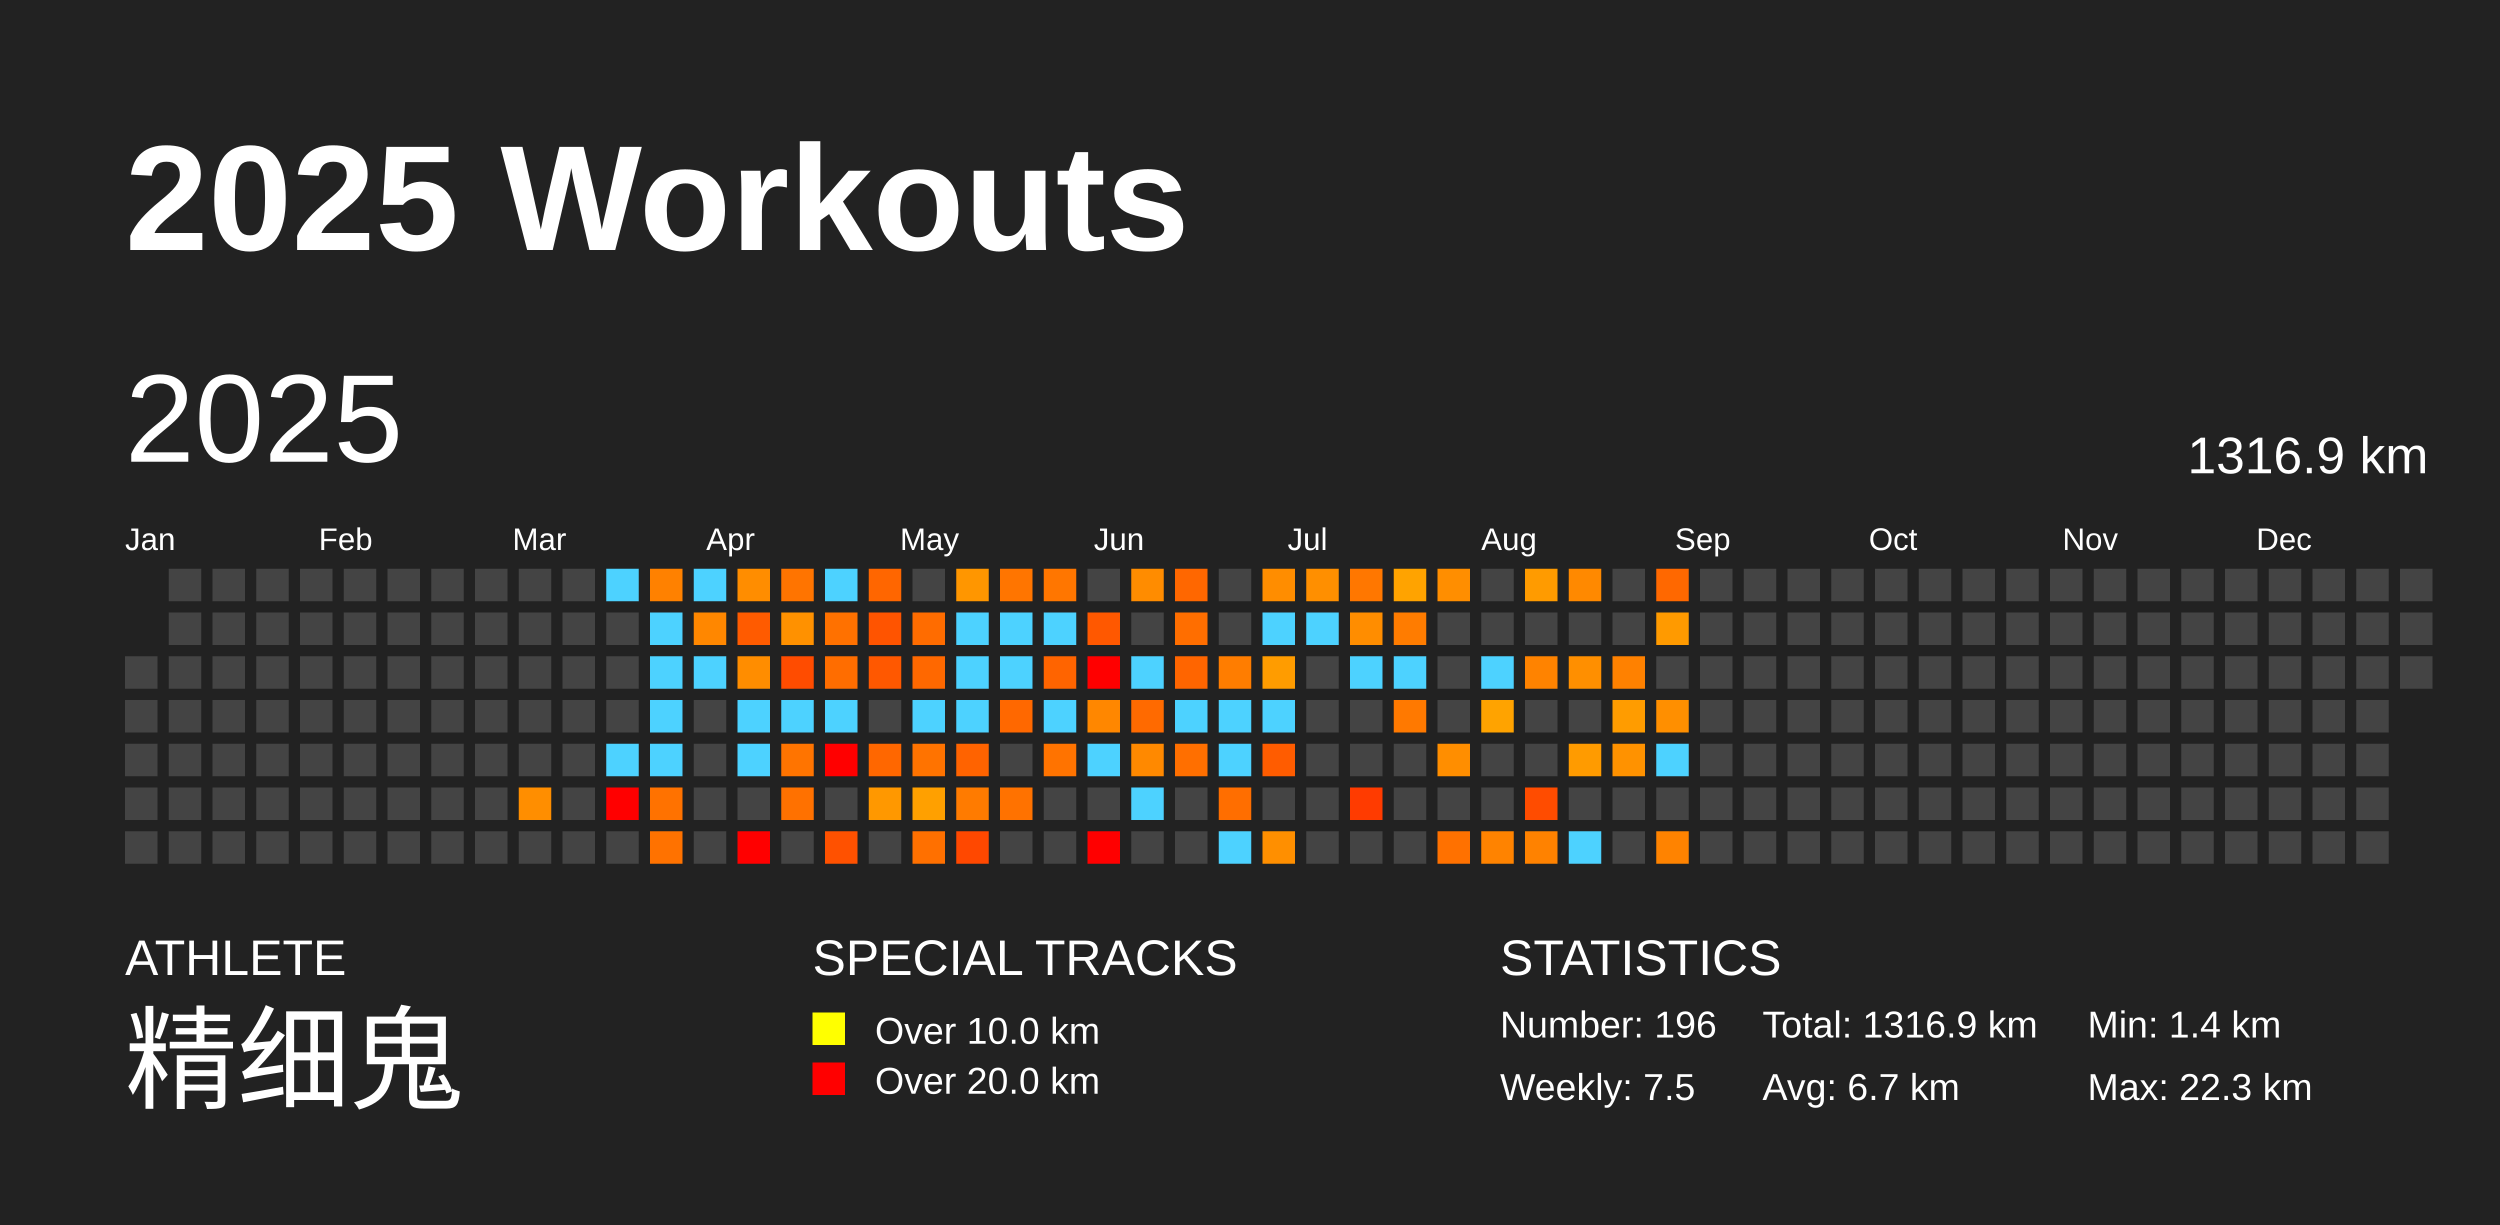
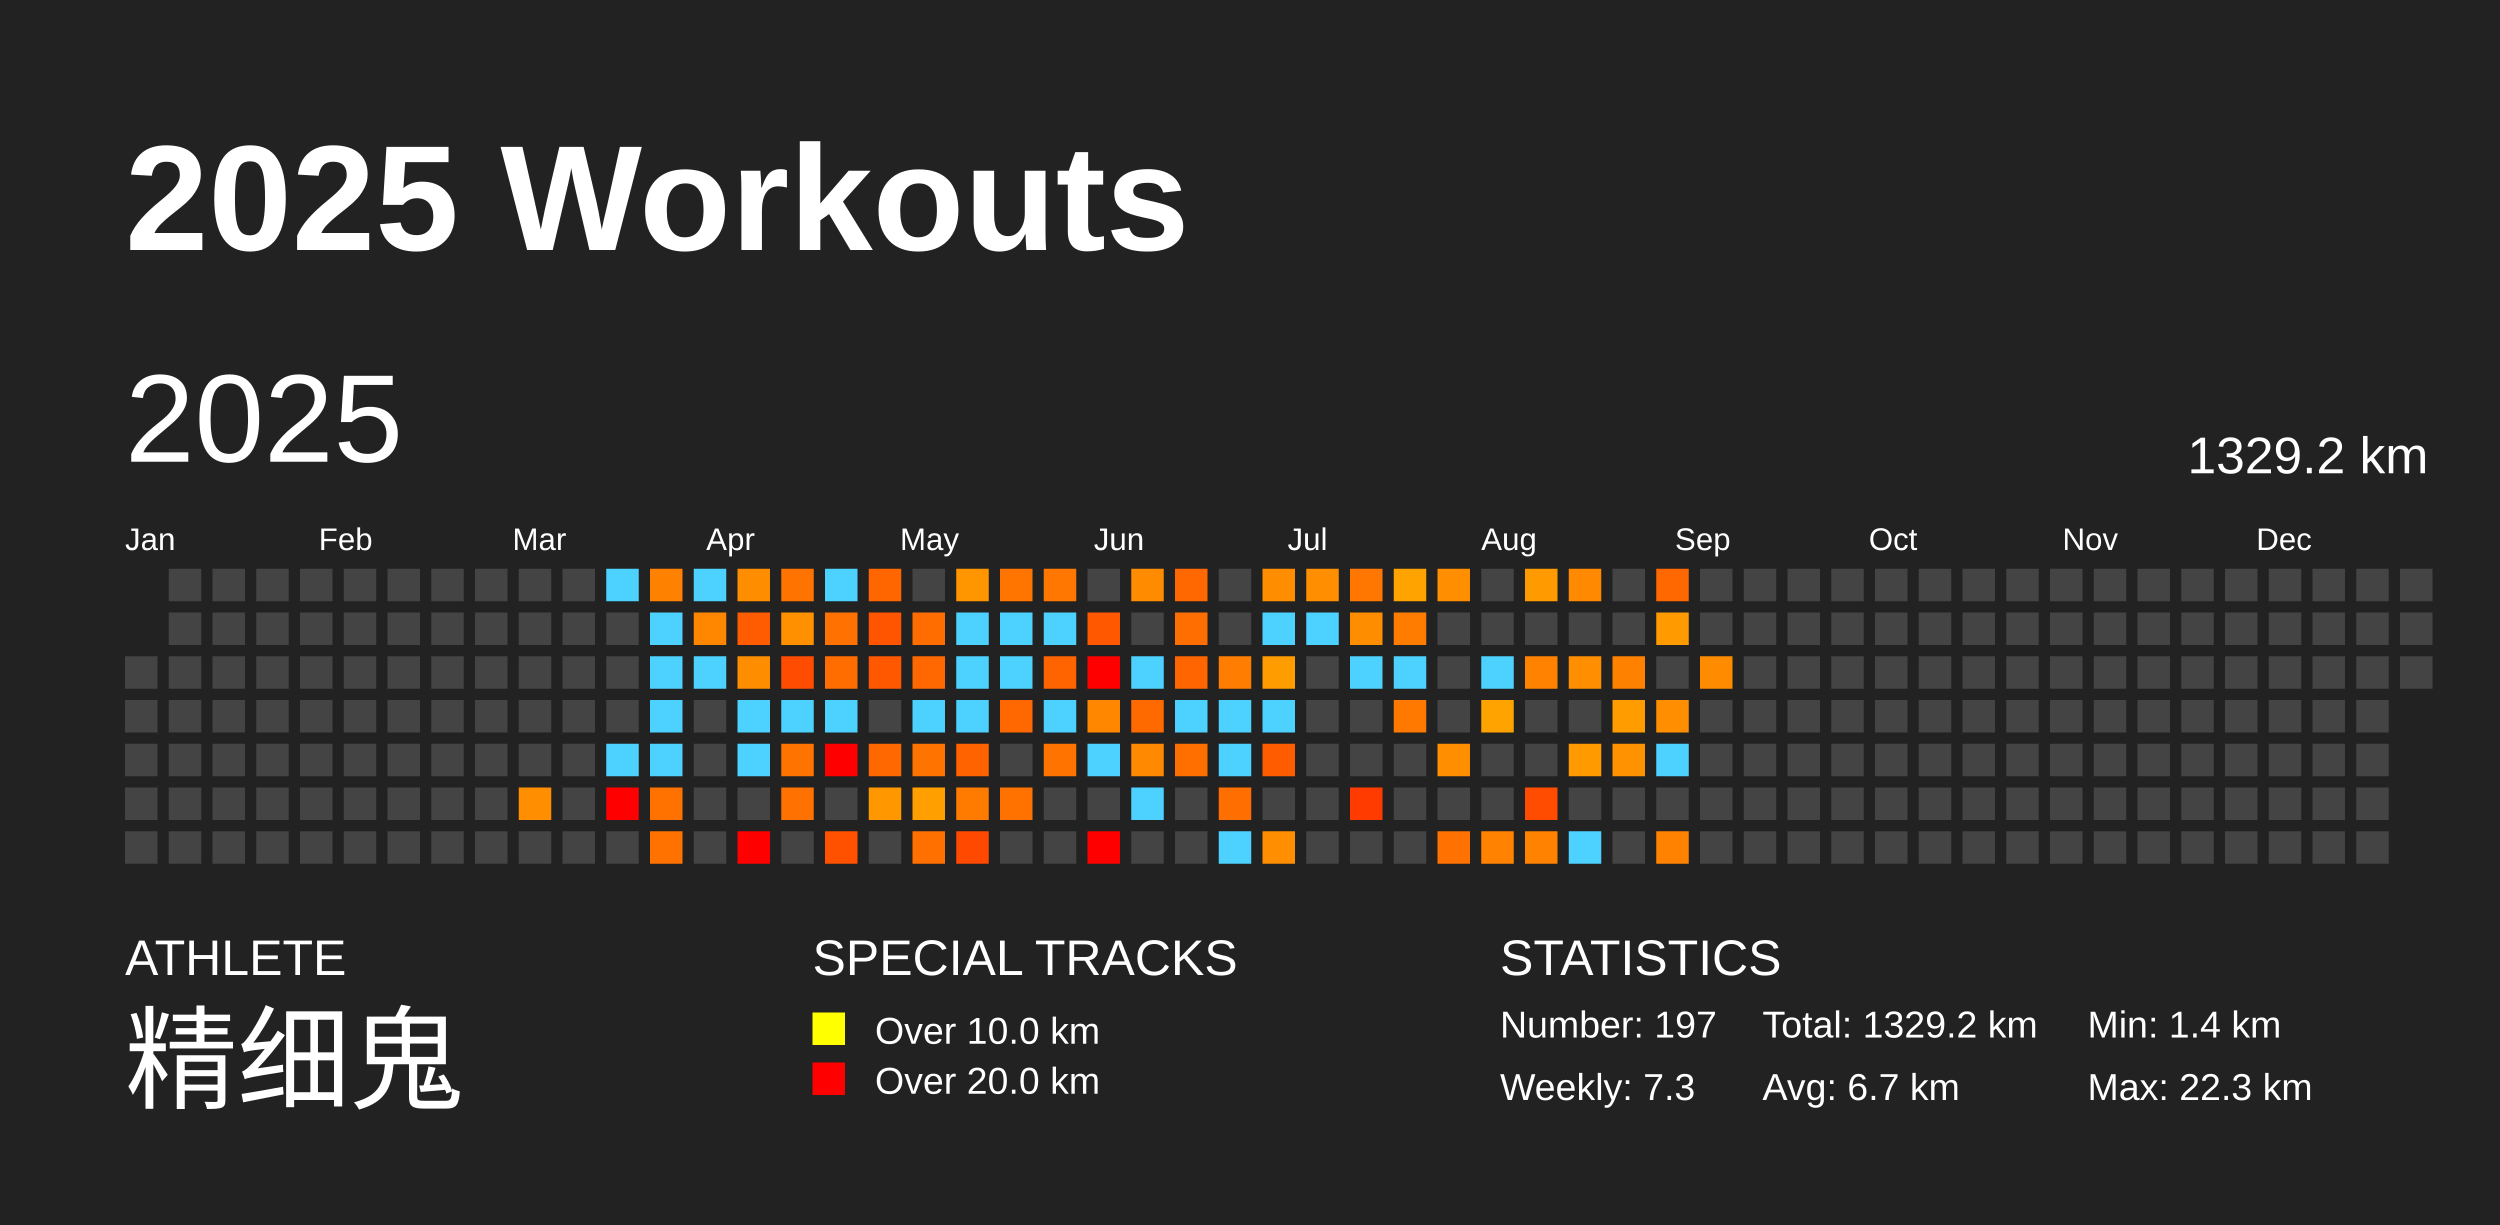
<svg xmlns="http://www.w3.org/2000/svg" baseProfile="full" height="98mm" version="1.1" viewBox="0,0,200,98" width="200mm">
  <defs />
  <rect fill="#222222" height="98" width="200" x="0" y="0" />
  <text fill="#FFFFFF" style="font-size:12px; font-family:Arial; font-weight:bold;" x="10" y="20">2025 Workouts</text>
  <text fill="#FFFFFF" style="font-size:4px; font-family:Arial" x="10" y="78">ATHLETE</text>
  <text fill="#FFFFFF" style="font-size:9px; font-family:Arial" x="10" y="88">精细鬼</text>
  <text fill="#FFFFFF" style="font-size:4px; font-family:Arial" x="65" y="78">SPECIAL TRACKS</text>
  <rect fill="yellow" height="2.6" width="2.6" x="65" y="81" />
  <text fill="#FFFFFF" style="font-size:3px; font-family:Arial" x="70" y="83.5">Over 10.0 km</text>
  <rect fill="red" height="2.6" width="2.6" x="65" y="85" />
  <text fill="#FFFFFF" style="font-size:3px; font-family:Arial" x="70" y="87.5">Over 20.0 km</text>
  <text fill="#FFFFFF" style="font-size:4px; font-family:Arial" x="120" y="78">STATISTICS</text>
-   <text fill="#FFFFFF" style="font-size:3px; font-family:Arial" x="120" y="83">Number: 196</text>
-   <text fill="#FFFFFF" style="font-size:3px; font-family:Arial" x="120" y="88">Weekly: 7.5</text>
-   <text fill="#FFFFFF" style="font-size:3px; font-family:Arial" x="141" y="83">Total: 1316.9 km</text>
+   <text fill="#FFFFFF" style="font-size:3px; font-family:Arial" x="120" y="83">Number: 197</text>
+   <text fill="#FFFFFF" style="font-size:3px; font-family:Arial" x="120" y="88">Weekly: 7.3</text>
+   <text fill="#FFFFFF" style="font-size:3px; font-family:Arial" x="141" y="83">Total: 1329.2 km</text>
  <text fill="#FFFFFF" style="font-size:3px; font-family:Arial" x="141" y="88">Avg: 6.7 km</text>
  <text fill="#FFFFFF" style="font-size:3px; font-family:Arial" x="167" y="83">Min: 1.4 km</text>
  <text fill="#FFFFFF" style="font-size:3px; font-family:Arial" x="167" y="88">Max: 22.3 km</text>
  <text dominant-baseline="hanging" fill="#FFFFFF" style="font-size:10.0px; font-family:Arial;" x="10" y="30">2025</text>
-   <text dominant-baseline="hanging" fill="#FFFFFF" style="font-size:4.125px; font-family:Arial;" x="175" y="35">1316.9 km</text>
+   <text dominant-baseline="hanging" fill="#FFFFFF" style="font-size:4.125px; font-family:Arial;" x="175" y="35">1329.2 km</text>
  <text fill="#FFFFFF" style="font-size:2.5px; font-family:Arial" x="10.0" y="44">Jan</text>
  <text fill="#FFFFFF" style="font-size:2.5px; font-family:Arial" x="25.5" y="44">Feb</text>
  <text fill="#FFFFFF" style="font-size:2.5px; font-family:Arial" x="41.0" y="44">Mar</text>
  <text fill="#FFFFFF" style="font-size:2.5px; font-family:Arial" x="56.5" y="44">Apr</text>
  <text fill="#FFFFFF" style="font-size:2.5px; font-family:Arial" x="72.0" y="44">May</text>
  <text fill="#FFFFFF" style="font-size:2.5px; font-family:Arial" x="87.5" y="44">Jun</text>
  <text fill="#FFFFFF" style="font-size:2.5px; font-family:Arial" x="103.0" y="44">Jul</text>
  <text fill="#FFFFFF" style="font-size:2.5px; font-family:Arial" x="118.5" y="44">Aug</text>
  <text fill="#FFFFFF" style="font-size:2.5px; font-family:Arial" x="134.0" y="44">Sep</text>
  <text fill="#FFFFFF" style="font-size:2.5px; font-family:Arial" x="149.5" y="44">Oct</text>
  <text fill="#FFFFFF" style="font-size:2.5px; font-family:Arial" x="165.0" y="44">Nov</text>
  <text fill="#FFFFFF" style="font-size:2.5px; font-family:Arial" x="180.5" y="44">Dec</text>
  <rect fill="#444444" height="2.6" width="2.6" x="10.0" y="52.5" />
  <rect fill="#444444" height="2.6" width="2.6" x="10.0" y="56.0" />
  <rect fill="#444444" height="2.6" width="2.6" x="10.0" y="59.5" />
  <rect fill="#444444" height="2.6" width="2.6" x="10.0" y="63.0" />
  <rect fill="#444444" height="2.6" width="2.6" x="10.0" y="66.5" />
  <rect fill="#444444" height="2.6" width="2.6" x="13.5" y="45.5" />
  <rect fill="#444444" height="2.6" width="2.6" x="13.5" y="49.0" />
  <rect fill="#444444" height="2.6" width="2.6" x="13.5" y="52.5" />
  <rect fill="#444444" height="2.6" width="2.6" x="13.5" y="56.0" />
  <rect fill="#444444" height="2.6" width="2.6" x="13.5" y="59.5" />
  <rect fill="#444444" height="2.6" width="2.6" x="13.5" y="63.0" />
  <rect fill="#444444" height="2.6" width="2.6" x="13.5" y="66.5" />
  <rect fill="#444444" height="2.6" width="2.6" x="17.0" y="45.5" />
  <rect fill="#444444" height="2.6" width="2.6" x="17.0" y="49.0" />
  <rect fill="#444444" height="2.6" width="2.6" x="17.0" y="52.5" />
  <rect fill="#444444" height="2.6" width="2.6" x="17.0" y="56.0" />
  <rect fill="#444444" height="2.6" width="2.6" x="17.0" y="59.5" />
  <rect fill="#444444" height="2.6" width="2.6" x="17.0" y="63.0" />
  <rect fill="#444444" height="2.6" width="2.6" x="17.0" y="66.5" />
  <rect fill="#444444" height="2.6" width="2.6" x="20.5" y="45.5" />
  <rect fill="#444444" height="2.6" width="2.6" x="20.5" y="49.0" />
  <rect fill="#444444" height="2.6" width="2.6" x="20.5" y="52.5" />
  <rect fill="#444444" height="2.6" width="2.6" x="20.5" y="56.0" />
  <rect fill="#444444" height="2.6" width="2.6" x="20.5" y="59.5" />
  <rect fill="#444444" height="2.6" width="2.6" x="20.5" y="63.0" />
  <rect fill="#444444" height="2.6" width="2.6" x="20.5" y="66.5" />
  <rect fill="#444444" height="2.6" width="2.6" x="24.0" y="45.5" />
  <rect fill="#444444" height="2.6" width="2.6" x="24.0" y="49.0" />
  <rect fill="#444444" height="2.6" width="2.6" x="24.0" y="52.5" />
  <rect fill="#444444" height="2.6" width="2.6" x="24.0" y="56.0" />
  <rect fill="#444444" height="2.6" width="2.6" x="24.0" y="59.5" />
  <rect fill="#444444" height="2.6" width="2.6" x="24.0" y="63.0" />
  <rect fill="#444444" height="2.6" width="2.6" x="24.0" y="66.5" />
  <rect fill="#444444" height="2.6" width="2.6" x="27.5" y="45.5" />
  <rect fill="#444444" height="2.6" width="2.6" x="27.5" y="49.0" />
  <rect fill="#444444" height="2.6" width="2.6" x="27.5" y="52.5" />
  <rect fill="#444444" height="2.6" width="2.6" x="27.5" y="56.0" />
  <rect fill="#444444" height="2.6" width="2.6" x="27.5" y="59.5" />
  <rect fill="#444444" height="2.6" width="2.6" x="27.5" y="63.0" />
  <rect fill="#444444" height="2.6" width="2.6" x="27.5" y="66.5" />
  <rect fill="#444444" height="2.6" width="2.6" x="31.0" y="45.5" />
  <rect fill="#444444" height="2.6" width="2.6" x="31.0" y="49.0" />
  <rect fill="#444444" height="2.6" width="2.6" x="31.0" y="52.5" />
  <rect fill="#444444" height="2.6" width="2.6" x="31.0" y="56.0" />
  <rect fill="#444444" height="2.6" width="2.6" x="31.0" y="59.5" />
  <rect fill="#444444" height="2.6" width="2.6" x="31.0" y="63.0" />
  <rect fill="#444444" height="2.6" width="2.6" x="31.0" y="66.5" />
  <rect fill="#444444" height="2.6" width="2.6" x="34.5" y="45.5" />
  <rect fill="#444444" height="2.6" width="2.6" x="34.5" y="49.0" />
  <rect fill="#444444" height="2.6" width="2.6" x="34.5" y="52.5" />
  <rect fill="#444444" height="2.6" width="2.6" x="34.5" y="56.0" />
  <rect fill="#444444" height="2.6" width="2.6" x="34.5" y="59.5" />
  <rect fill="#444444" height="2.6" width="2.6" x="34.5" y="63.0" />
  <rect fill="#444444" height="2.6" width="2.6" x="34.5" y="66.5" />
  <rect fill="#444444" height="2.6" width="2.6" x="38.0" y="45.5" />
  <rect fill="#444444" height="2.6" width="2.6" x="38.0" y="49.0" />
  <rect fill="#444444" height="2.6" width="2.6" x="38.0" y="52.5" />
  <rect fill="#444444" height="2.6" width="2.6" x="38.0" y="56.0" />
  <rect fill="#444444" height="2.6" width="2.6" x="38.0" y="59.5" />
  <rect fill="#444444" height="2.6" width="2.6" x="38.0" y="63.0" />
  <rect fill="#444444" height="2.6" width="2.6" x="38.0" y="66.5" />
  <rect fill="#444444" height="2.6" width="2.6" x="41.5" y="45.5" />
  <rect fill="#444444" height="2.6" width="2.6" x="41.5" y="49.0" />
  <rect fill="#444444" height="2.6" width="2.6" x="41.5" y="52.5" />
  <rect fill="#444444" height="2.6" width="2.6" x="41.5" y="56.0" />
  <rect fill="#444444" height="2.6" width="2.6" x="41.5" y="59.5" />
  <rect fill="#ff8e00" height="2.6" width="2.6" x="41.5" y="63.0" />
  <rect fill="#444444" height="2.6" width="2.6" x="41.5" y="66.5" />
  <rect fill="#444444" height="2.6" width="2.6" x="45.0" y="45.5" />
  <rect fill="#444444" height="2.6" width="2.6" x="45.0" y="49.0" />
  <rect fill="#444444" height="2.6" width="2.6" x="45.0" y="52.5" />
  <rect fill="#444444" height="2.6" width="2.6" x="45.0" y="56.0" />
  <rect fill="#444444" height="2.6" width="2.6" x="45.0" y="59.5" />
  <rect fill="#444444" height="2.6" width="2.6" x="45.0" y="63.0" />
  <rect fill="#444444" height="2.6" width="2.6" x="45.0" y="66.5" />
  <rect fill="#4dd2ff" height="2.6" width="2.6" x="48.5" y="45.5" />
  <rect fill="#444444" height="2.6" width="2.6" x="48.5" y="49.0" />
  <rect fill="#444444" height="2.6" width="2.6" x="48.5" y="52.5" />
  <rect fill="#444444" height="2.6" width="2.6" x="48.5" y="56.0" />
  <rect fill="#4dd2ff" height="2.6" width="2.6" x="48.5" y="59.5" />
  <rect fill="red" height="2.6" width="2.6" x="48.5" y="63.0" />
  <rect fill="#444444" height="2.6" width="2.6" x="48.5" y="66.5" />
  <rect fill="#ff8100" height="2.6" width="2.6" x="52.0" y="45.5" />
  <rect fill="#4dd2ff" height="2.6" width="2.6" x="52.0" y="49.0" />
  <rect fill="#4dd2ff" height="2.6" width="2.6" x="52.0" y="52.5" />
  <rect fill="#4dd2ff" height="2.6" width="2.6" x="52.0" y="56.0" />
  <rect fill="#4dd2ff" height="2.6" width="2.6" x="52.0" y="59.5" />
  <rect fill="#ff7200" height="2.6" width="2.6" x="52.0" y="63.0" />
  <rect fill="#ff7200" height="2.6" width="2.6" x="52.0" y="66.5" />
  <rect fill="#4dd2ff" height="2.6" width="2.6" x="55.5" y="45.5" />
  <rect fill="#ff8700" height="2.6" width="2.6" x="55.5" y="49.0" />
  <rect fill="#4dd2ff" height="2.6" width="2.6" x="55.5" y="52.5" />
  <rect fill="#444444" height="2.6" width="2.6" x="55.5" y="56.0" />
  <rect fill="#444444" height="2.6" width="2.6" x="55.5" y="59.5" />
  <rect fill="#444444" height="2.6" width="2.6" x="55.5" y="63.0" />
  <rect fill="#444444" height="2.6" width="2.6" x="55.5" y="66.5" />
  <rect fill="#ff8d00" height="2.6" width="2.6" x="59.0" y="45.5" />
  <rect fill="#ff5b00" height="2.6" width="2.6" x="59.0" y="49.0" />
  <rect fill="#ff8d00" height="2.6" width="2.6" x="59.0" y="52.5" />
  <rect fill="#4dd2ff" height="2.6" width="2.6" x="59.0" y="56.0" />
  <rect fill="#4dd2ff" height="2.6" width="2.6" x="59.0" y="59.5" />
  <rect fill="#444444" height="2.6" width="2.6" x="59.0" y="63.0" />
  <rect fill="red" height="2.6" width="2.6" x="59.0" y="66.5" />
  <rect fill="#ff7400" height="2.6" width="2.6" x="62.5" y="45.5" />
  <rect fill="#ff9100" height="2.6" width="2.6" x="62.5" y="49.0" />
  <rect fill="#ff4c00" height="2.6" width="2.6" x="62.5" y="52.5" />
  <rect fill="#4dd2ff" height="2.6" width="2.6" x="62.5" y="56.0" />
  <rect fill="#ff7400" height="2.6" width="2.6" x="62.5" y="59.5" />
  <rect fill="#ff7100" height="2.6" width="2.6" x="62.5" y="63.0" />
  <rect fill="#444444" height="2.6" width="2.6" x="62.5" y="66.5" />
  <rect fill="#4dd2ff" height="2.6" width="2.6" x="66.0" y="45.5" />
  <rect fill="#ff7100" height="2.6" width="2.6" x="66.0" y="49.0" />
  <rect fill="#ff6d00" height="2.6" width="2.6" x="66.0" y="52.5" />
  <rect fill="#4dd2ff" height="2.6" width="2.6" x="66.0" y="56.0" />
  <rect fill="red" height="2.6" width="2.6" x="66.0" y="59.5" />
  <rect fill="#444444" height="2.6" width="2.6" x="66.0" y="63.0" />
  <rect fill="#ff5100" height="2.6" width="2.6" x="66.0" y="66.5" />
  <rect fill="#ff6600" height="2.6" width="2.6" x="69.5" y="45.5" />
  <rect fill="#ff5400" height="2.6" width="2.6" x="69.5" y="49.0" />
  <rect fill="#ff5800" height="2.6" width="2.6" x="69.5" y="52.5" />
  <rect fill="#444444" height="2.6" width="2.6" x="69.5" y="56.0" />
  <rect fill="#ff6700" height="2.6" width="2.6" x="69.5" y="59.5" />
  <rect fill="#ff9800" height="2.6" width="2.6" x="69.5" y="63.0" />
  <rect fill="#444444" height="2.6" width="2.6" x="69.5" y="66.5" />
  <rect fill="#444444" height="2.6" width="2.6" x="73.0" y="45.5" />
  <rect fill="#ff6c00" height="2.6" width="2.6" x="73.0" y="49.0" />
  <rect fill="#ff6800" height="2.6" width="2.6" x="73.0" y="52.5" />
  <rect fill="#4dd2ff" height="2.6" width="2.6" x="73.0" y="56.0" />
  <rect fill="#ff7300" height="2.6" width="2.6" x="73.0" y="59.5" />
  <rect fill="#ffa000" height="2.6" width="2.6" x="73.0" y="63.0" />
  <rect fill="#ff7000" height="2.6" width="2.6" x="73.0" y="66.5" />
  <rect fill="#ff9600" height="2.6" width="2.6" x="76.5" y="45.5" />
  <rect fill="#4dd2ff" height="2.6" width="2.6" x="76.5" y="49.0" />
  <rect fill="#4dd2ff" height="2.6" width="2.6" x="76.5" y="52.5" />
  <rect fill="#4dd2ff" height="2.6" width="2.6" x="76.5" y="56.0" />
  <rect fill="#ff6300" height="2.6" width="2.6" x="76.5" y="59.5" />
  <rect fill="#ff7b00" height="2.6" width="2.6" x="76.5" y="63.0" />
  <rect fill="#ff4800" height="2.6" width="2.6" x="76.5" y="66.5" />
  <rect fill="#ff7500" height="2.6" width="2.6" x="80.0" y="45.5" />
  <rect fill="#4dd2ff" height="2.6" width="2.6" x="80.0" y="49.0" />
  <rect fill="#4dd2ff" height="2.6" width="2.6" x="80.0" y="52.5" />
  <rect fill="#ff6800" height="2.6" width="2.6" x="80.0" y="56.0" />
  <rect fill="#444444" height="2.6" width="2.6" x="80.0" y="59.5" />
  <rect fill="#ff7200" height="2.6" width="2.6" x="80.0" y="63.0" />
  <rect fill="#444444" height="2.6" width="2.6" x="80.0" y="66.5" />
  <rect fill="#ff7600" height="2.6" width="2.6" x="83.5" y="45.5" />
  <rect fill="#4dd2ff" height="2.6" width="2.6" x="83.5" y="49.0" />
  <rect fill="#ff6400" height="2.6" width="2.6" x="83.5" y="52.5" />
  <rect fill="#4dd2ff" height="2.6" width="2.6" x="83.5" y="56.0" />
  <rect fill="#ff7300" height="2.6" width="2.6" x="83.5" y="59.5" />
  <rect fill="#444444" height="2.6" width="2.6" x="83.5" y="63.0" />
  <rect fill="#444444" height="2.6" width="2.6" x="83.5" y="66.5" />
  <rect fill="#444444" height="2.6" width="2.6" x="87.0" y="45.5" />
  <rect fill="#ff5800" height="2.6" width="2.6" x="87.0" y="49.0" />
  <rect fill="red" height="2.6" width="2.6" x="87.0" y="52.5" />
  <rect fill="#ff8700" height="2.6" width="2.6" x="87.0" y="56.0" />
  <rect fill="#4dd2ff" height="2.6" width="2.6" x="87.0" y="59.5" />
  <rect fill="#444444" height="2.6" width="2.6" x="87.0" y="63.0" />
  <rect fill="red" height="2.6" width="2.6" x="87.0" y="66.5" />
  <rect fill="#ff8c00" height="2.6" width="2.6" x="90.5" y="45.5" />
  <rect fill="#444444" height="2.6" width="2.6" x="90.5" y="49.0" />
  <rect fill="#4dd2ff" height="2.6" width="2.6" x="90.5" y="52.5" />
  <rect fill="#ff6a00" height="2.6" width="2.6" x="90.5" y="56.0" />
  <rect fill="#ff8900" height="2.6" width="2.6" x="90.5" y="59.5" />
  <rect fill="#4dd2ff" height="2.6" width="2.6" x="90.5" y="63.0" />
  <rect fill="#444444" height="2.6" width="2.6" x="90.5" y="66.5" />
  <rect fill="#ff6700" height="2.6" width="2.6" x="94.0" y="45.5" />
  <rect fill="#ff6e00" height="2.6" width="2.6" x="94.0" y="49.0" />
  <rect fill="#ff6500" height="2.6" width="2.6" x="94.0" y="52.5" />
  <rect fill="#4dd2ff" height="2.6" width="2.6" x="94.0" y="56.0" />
  <rect fill="#ff6f00" height="2.6" width="2.6" x="94.0" y="59.5" />
  <rect fill="#444444" height="2.6" width="2.6" x="94.0" y="63.0" />
  <rect fill="#444444" height="2.6" width="2.6" x="94.0" y="66.5" />
  <rect fill="#444444" height="2.6" width="2.6" x="97.5" y="45.5" />
  <rect fill="#444444" height="2.6" width="2.6" x="97.5" y="49.0" />
  <rect fill="#ff7d00" height="2.6" width="2.6" x="97.5" y="52.5" />
  <rect fill="#4dd2ff" height="2.6" width="2.6" x="97.5" y="56.0" />
  <rect fill="#4dd2ff" height="2.6" width="2.6" x="97.5" y="59.5" />
  <rect fill="#ff6e00" height="2.6" width="2.6" x="97.5" y="63.0" />
  <rect fill="#4dd2ff" height="2.6" width="2.6" x="97.5" y="66.5" />
  <rect fill="#ff8d00" height="2.6" width="2.6" x="101.0" y="45.5" />
  <rect fill="#4dd2ff" height="2.6" width="2.6" x="101.0" y="49.0" />
  <rect fill="#ff9c00" height="2.6" width="2.6" x="101.0" y="52.5" />
  <rect fill="#4dd2ff" height="2.6" width="2.6" x="101.0" y="56.0" />
  <rect fill="#ff5c00" height="2.6" width="2.6" x="101.0" y="59.5" />
  <rect fill="#444444" height="2.6" width="2.6" x="101.0" y="63.0" />
  <rect fill="#ff8f00" height="2.6" width="2.6" x="101.0" y="66.5" />
  <rect fill="#ff8f00" height="2.6" width="2.6" x="104.5" y="45.5" />
  <rect fill="#4dd2ff" height="2.6" width="2.6" x="104.5" y="49.0" />
  <rect fill="#444444" height="2.6" width="2.6" x="104.5" y="52.5" />
  <rect fill="#444444" height="2.6" width="2.6" x="104.5" y="56.0" />
  <rect fill="#444444" height="2.6" width="2.6" x="104.5" y="59.5" />
  <rect fill="#444444" height="2.6" width="2.6" x="104.5" y="63.0" />
  <rect fill="#444444" height="2.6" width="2.6" x="104.5" y="66.5" />
  <rect fill="#ff7700" height="2.6" width="2.6" x="108.0" y="45.5" />
  <rect fill="#ff8d00" height="2.6" width="2.6" x="108.0" y="49.0" />
  <rect fill="#4dd2ff" height="2.6" width="2.6" x="108.0" y="52.5" />
  <rect fill="#444444" height="2.6" width="2.6" x="108.0" y="56.0" />
  <rect fill="#444444" height="2.6" width="2.6" x="108.0" y="59.5" />
  <rect fill="#ff3b00" height="2.6" width="2.6" x="108.0" y="63.0" />
  <rect fill="#444444" height="2.6" width="2.6" x="108.0" y="66.5" />
  <rect fill="#ffa300" height="2.6" width="2.6" x="111.5" y="45.5" />
  <rect fill="#ff7c00" height="2.6" width="2.6" x="111.5" y="49.0" />
  <rect fill="#4dd2ff" height="2.6" width="2.6" x="111.5" y="52.5" />
  <rect fill="#ff7900" height="2.6" width="2.6" x="111.5" y="56.0" />
  <rect fill="#444444" height="2.6" width="2.6" x="111.5" y="59.5" />
  <rect fill="#444444" height="2.6" width="2.6" x="111.5" y="63.0" />
  <rect fill="#444444" height="2.6" width="2.6" x="111.5" y="66.5" />
  <rect fill="#ff8e00" height="2.6" width="2.6" x="115.0" y="45.5" />
  <rect fill="#444444" height="2.6" width="2.6" x="115.0" y="49.0" />
  <rect fill="#444444" height="2.6" width="2.6" x="115.0" y="52.5" />
  <rect fill="#444444" height="2.6" width="2.6" x="115.0" y="56.0" />
  <rect fill="#ff8e00" height="2.6" width="2.6" x="115.0" y="59.5" />
  <rect fill="#444444" height="2.6" width="2.6" x="115.0" y="63.0" />
  <rect fill="#ff7100" height="2.6" width="2.6" x="115.0" y="66.5" />
  <rect fill="#444444" height="2.6" width="2.6" x="118.5" y="45.5" />
  <rect fill="#444444" height="2.6" width="2.6" x="118.5" y="49.0" />
  <rect fill="#4dd2ff" height="2.6" width="2.6" x="118.5" y="52.5" />
  <rect fill="#ffa300" height="2.6" width="2.6" x="118.5" y="56.0" />
  <rect fill="#444444" height="2.6" width="2.6" x="118.5" y="59.5" />
  <rect fill="#444444" height="2.6" width="2.6" x="118.5" y="63.0" />
  <rect fill="#ff8300" height="2.6" width="2.6" x="118.5" y="66.5" />
  <rect fill="#ff9b00" height="2.6" width="2.6" x="122.0" y="45.5" />
  <rect fill="#444444" height="2.6" width="2.6" x="122.0" y="49.0" />
  <rect fill="#ff8300" height="2.6" width="2.6" x="122.0" y="52.5" />
  <rect fill="#444444" height="2.6" width="2.6" x="122.0" y="56.0" />
  <rect fill="#444444" height="2.6" width="2.6" x="122.0" y="59.5" />
  <rect fill="#ff4c00" height="2.6" width="2.6" x="122.0" y="63.0" />
  <rect fill="#ff8200" height="2.6" width="2.6" x="122.0" y="66.5" />
  <rect fill="#ff8900" height="2.6" width="2.6" x="125.5" y="45.5" />
  <rect fill="#444444" height="2.6" width="2.6" x="125.5" y="49.0" />
  <rect fill="#ff8f00" height="2.6" width="2.6" x="125.5" y="52.5" />
  <rect fill="#444444" height="2.6" width="2.6" x="125.5" y="56.0" />
  <rect fill="#ff9b00" height="2.6" width="2.6" x="125.5" y="59.5" />
  <rect fill="#444444" height="2.6" width="2.6" x="125.5" y="63.0" />
  <rect fill="#4dd2ff" height="2.6" width="2.6" x="125.5" y="66.5" />
  <rect fill="#444444" height="2.6" width="2.6" x="129.0" y="45.5" />
  <rect fill="#444444" height="2.6" width="2.6" x="129.0" y="49.0" />
  <rect fill="#ff8100" height="2.6" width="2.6" x="129.0" y="52.5" />
  <rect fill="#ff9c00" height="2.6" width="2.6" x="129.0" y="56.0" />
  <rect fill="#ff9200" height="2.6" width="2.6" x="129.0" y="59.5" />
  <rect fill="#444444" height="2.6" width="2.6" x="129.0" y="63.0" />
  <rect fill="#444444" height="2.6" width="2.6" x="129.0" y="66.5" />
  <rect fill="#ff6800" height="2.6" width="2.6" x="132.5" y="45.5" />
  <rect fill="#ff9a00" height="2.6" width="2.6" x="132.5" y="49.0" />
  <rect fill="#444444" height="2.6" width="2.6" x="132.5" y="52.5" />
  <rect fill="#ff8f00" height="2.6" width="2.6" x="132.5" y="56.0" />
  <rect fill="#4dd2ff" height="2.6" width="2.6" x="132.5" y="59.5" />
  <rect fill="#444444" height="2.6" width="2.6" x="132.5" y="63.0" />
  <rect fill="#ff8300" height="2.6" width="2.6" x="132.5" y="66.5" />
  <rect fill="#444444" height="2.6" width="2.6" x="136.0" y="45.5" />
  <rect fill="#444444" height="2.6" width="2.6" x="136.0" y="49.0" />
-   <rect fill="#444444" height="2.6" width="2.6" x="136.0" y="52.5" />
+   <rect fill="#ff8b00" height="2.6" width="2.6" x="136.0" y="52.5" />
  <rect fill="#444444" height="2.6" width="2.6" x="136.0" y="56.0" />
  <rect fill="#444444" height="2.6" width="2.6" x="136.0" y="59.5" />
  <rect fill="#444444" height="2.6" width="2.6" x="136.0" y="63.0" />
  <rect fill="#444444" height="2.6" width="2.6" x="136.0" y="66.5" />
  <rect fill="#444444" height="2.6" width="2.6" x="139.5" y="45.5" />
  <rect fill="#444444" height="2.6" width="2.6" x="139.5" y="49.0" />
  <rect fill="#444444" height="2.6" width="2.6" x="139.5" y="52.5" />
  <rect fill="#444444" height="2.6" width="2.6" x="139.5" y="56.0" />
  <rect fill="#444444" height="2.6" width="2.6" x="139.5" y="59.5" />
  <rect fill="#444444" height="2.6" width="2.6" x="139.5" y="63.0" />
  <rect fill="#444444" height="2.6" width="2.6" x="139.5" y="66.5" />
  <rect fill="#444444" height="2.6" width="2.6" x="143.0" y="45.5" />
  <rect fill="#444444" height="2.6" width="2.6" x="143.0" y="49.0" />
  <rect fill="#444444" height="2.6" width="2.6" x="143.0" y="52.5" />
  <rect fill="#444444" height="2.6" width="2.6" x="143.0" y="56.0" />
  <rect fill="#444444" height="2.6" width="2.6" x="143.0" y="59.5" />
  <rect fill="#444444" height="2.6" width="2.6" x="143.0" y="63.0" />
  <rect fill="#444444" height="2.6" width="2.6" x="143.0" y="66.5" />
  <rect fill="#444444" height="2.6" width="2.6" x="146.5" y="45.5" />
  <rect fill="#444444" height="2.6" width="2.6" x="146.5" y="49.0" />
  <rect fill="#444444" height="2.6" width="2.6" x="146.5" y="52.5" />
  <rect fill="#444444" height="2.6" width="2.6" x="146.5" y="56.0" />
  <rect fill="#444444" height="2.6" width="2.6" x="146.5" y="59.5" />
  <rect fill="#444444" height="2.6" width="2.6" x="146.5" y="63.0" />
  <rect fill="#444444" height="2.6" width="2.6" x="146.5" y="66.5" />
  <rect fill="#444444" height="2.6" width="2.6" x="150.0" y="45.5" />
  <rect fill="#444444" height="2.6" width="2.6" x="150.0" y="49.0" />
  <rect fill="#444444" height="2.6" width="2.6" x="150.0" y="52.5" />
  <rect fill="#444444" height="2.6" width="2.6" x="150.0" y="56.0" />
  <rect fill="#444444" height="2.6" width="2.6" x="150.0" y="59.5" />
  <rect fill="#444444" height="2.6" width="2.6" x="150.0" y="63.0" />
  <rect fill="#444444" height="2.6" width="2.6" x="150.0" y="66.5" />
  <rect fill="#444444" height="2.6" width="2.6" x="153.5" y="45.5" />
  <rect fill="#444444" height="2.6" width="2.6" x="153.5" y="49.0" />
  <rect fill="#444444" height="2.6" width="2.6" x="153.5" y="52.5" />
  <rect fill="#444444" height="2.6" width="2.6" x="153.5" y="56.0" />
  <rect fill="#444444" height="2.6" width="2.6" x="153.5" y="59.5" />
  <rect fill="#444444" height="2.6" width="2.6" x="153.5" y="63.0" />
  <rect fill="#444444" height="2.6" width="2.6" x="153.5" y="66.5" />
  <rect fill="#444444" height="2.6" width="2.6" x="157.0" y="45.5" />
  <rect fill="#444444" height="2.6" width="2.6" x="157.0" y="49.0" />
  <rect fill="#444444" height="2.6" width="2.6" x="157.0" y="52.5" />
  <rect fill="#444444" height="2.6" width="2.6" x="157.0" y="56.0" />
  <rect fill="#444444" height="2.6" width="2.6" x="157.0" y="59.5" />
  <rect fill="#444444" height="2.6" width="2.6" x="157.0" y="63.0" />
  <rect fill="#444444" height="2.6" width="2.6" x="157.0" y="66.5" />
  <rect fill="#444444" height="2.6" width="2.6" x="160.5" y="45.5" />
  <rect fill="#444444" height="2.6" width="2.6" x="160.5" y="49.0" />
  <rect fill="#444444" height="2.6" width="2.6" x="160.5" y="52.5" />
  <rect fill="#444444" height="2.6" width="2.6" x="160.5" y="56.0" />
  <rect fill="#444444" height="2.6" width="2.6" x="160.5" y="59.5" />
  <rect fill="#444444" height="2.6" width="2.6" x="160.5" y="63.0" />
  <rect fill="#444444" height="2.6" width="2.6" x="160.5" y="66.5" />
  <rect fill="#444444" height="2.6" width="2.6" x="164.0" y="45.5" />
  <rect fill="#444444" height="2.6" width="2.6" x="164.0" y="49.0" />
  <rect fill="#444444" height="2.6" width="2.6" x="164.0" y="52.5" />
  <rect fill="#444444" height="2.6" width="2.6" x="164.0" y="56.0" />
  <rect fill="#444444" height="2.6" width="2.6" x="164.0" y="59.5" />
  <rect fill="#444444" height="2.6" width="2.6" x="164.0" y="63.0" />
  <rect fill="#444444" height="2.6" width="2.6" x="164.0" y="66.5" />
  <rect fill="#444444" height="2.6" width="2.6" x="167.5" y="45.5" />
  <rect fill="#444444" height="2.6" width="2.6" x="167.5" y="49.0" />
  <rect fill="#444444" height="2.6" width="2.6" x="167.5" y="52.5" />
  <rect fill="#444444" height="2.6" width="2.6" x="167.5" y="56.0" />
  <rect fill="#444444" height="2.6" width="2.6" x="167.5" y="59.5" />
  <rect fill="#444444" height="2.6" width="2.6" x="167.5" y="63.0" />
  <rect fill="#444444" height="2.6" width="2.6" x="167.5" y="66.5" />
  <rect fill="#444444" height="2.6" width="2.6" x="171.0" y="45.5" />
  <rect fill="#444444" height="2.6" width="2.6" x="171.0" y="49.0" />
  <rect fill="#444444" height="2.6" width="2.6" x="171.0" y="52.5" />
  <rect fill="#444444" height="2.6" width="2.6" x="171.0" y="56.0" />
  <rect fill="#444444" height="2.6" width="2.6" x="171.0" y="59.5" />
  <rect fill="#444444" height="2.6" width="2.6" x="171.0" y="63.0" />
  <rect fill="#444444" height="2.6" width="2.6" x="171.0" y="66.5" />
  <rect fill="#444444" height="2.6" width="2.6" x="174.5" y="45.5" />
  <rect fill="#444444" height="2.6" width="2.6" x="174.5" y="49.0" />
  <rect fill="#444444" height="2.6" width="2.6" x="174.5" y="52.5" />
  <rect fill="#444444" height="2.6" width="2.6" x="174.5" y="56.0" />
  <rect fill="#444444" height="2.6" width="2.6" x="174.5" y="59.5" />
  <rect fill="#444444" height="2.6" width="2.6" x="174.5" y="63.0" />
  <rect fill="#444444" height="2.6" width="2.6" x="174.5" y="66.5" />
  <rect fill="#444444" height="2.6" width="2.6" x="178.0" y="45.5" />
  <rect fill="#444444" height="2.6" width="2.6" x="178.0" y="49.0" />
  <rect fill="#444444" height="2.6" width="2.6" x="178.0" y="52.5" />
  <rect fill="#444444" height="2.6" width="2.6" x="178.0" y="56.0" />
  <rect fill="#444444" height="2.6" width="2.6" x="178.0" y="59.5" />
  <rect fill="#444444" height="2.6" width="2.6" x="178.0" y="63.0" />
  <rect fill="#444444" height="2.6" width="2.6" x="178.0" y="66.5" />
  <rect fill="#444444" height="2.6" width="2.6" x="181.5" y="45.5" />
  <rect fill="#444444" height="2.6" width="2.6" x="181.5" y="49.0" />
  <rect fill="#444444" height="2.6" width="2.6" x="181.5" y="52.5" />
  <rect fill="#444444" height="2.6" width="2.6" x="181.5" y="56.0" />
  <rect fill="#444444" height="2.6" width="2.6" x="181.5" y="59.5" />
  <rect fill="#444444" height="2.6" width="2.6" x="181.5" y="63.0" />
  <rect fill="#444444" height="2.6" width="2.6" x="181.5" y="66.5" />
  <rect fill="#444444" height="2.6" width="2.6" x="185.0" y="45.5" />
  <rect fill="#444444" height="2.6" width="2.6" x="185.0" y="49.0" />
  <rect fill="#444444" height="2.6" width="2.6" x="185.0" y="52.5" />
  <rect fill="#444444" height="2.6" width="2.6" x="185.0" y="56.0" />
  <rect fill="#444444" height="2.6" width="2.6" x="185.0" y="59.5" />
  <rect fill="#444444" height="2.6" width="2.6" x="185.0" y="63.0" />
  <rect fill="#444444" height="2.6" width="2.6" x="185.0" y="66.5" />
  <rect fill="#444444" height="2.6" width="2.6" x="188.5" y="45.5" />
  <rect fill="#444444" height="2.6" width="2.6" x="188.5" y="49.0" />
  <rect fill="#444444" height="2.6" width="2.6" x="188.5" y="52.5" />
  <rect fill="#444444" height="2.6" width="2.6" x="188.5" y="56.0" />
  <rect fill="#444444" height="2.6" width="2.6" x="188.5" y="59.5" />
  <rect fill="#444444" height="2.6" width="2.6" x="188.5" y="63.0" />
  <rect fill="#444444" height="2.6" width="2.6" x="188.5" y="66.5" />
  <rect fill="#444444" height="2.6" width="2.6" x="192.0" y="45.5" />
  <rect fill="#444444" height="2.6" width="2.6" x="192.0" y="49.0" />
  <rect fill="#444444" height="2.6" width="2.6" x="192.0" y="52.5" />
</svg>
